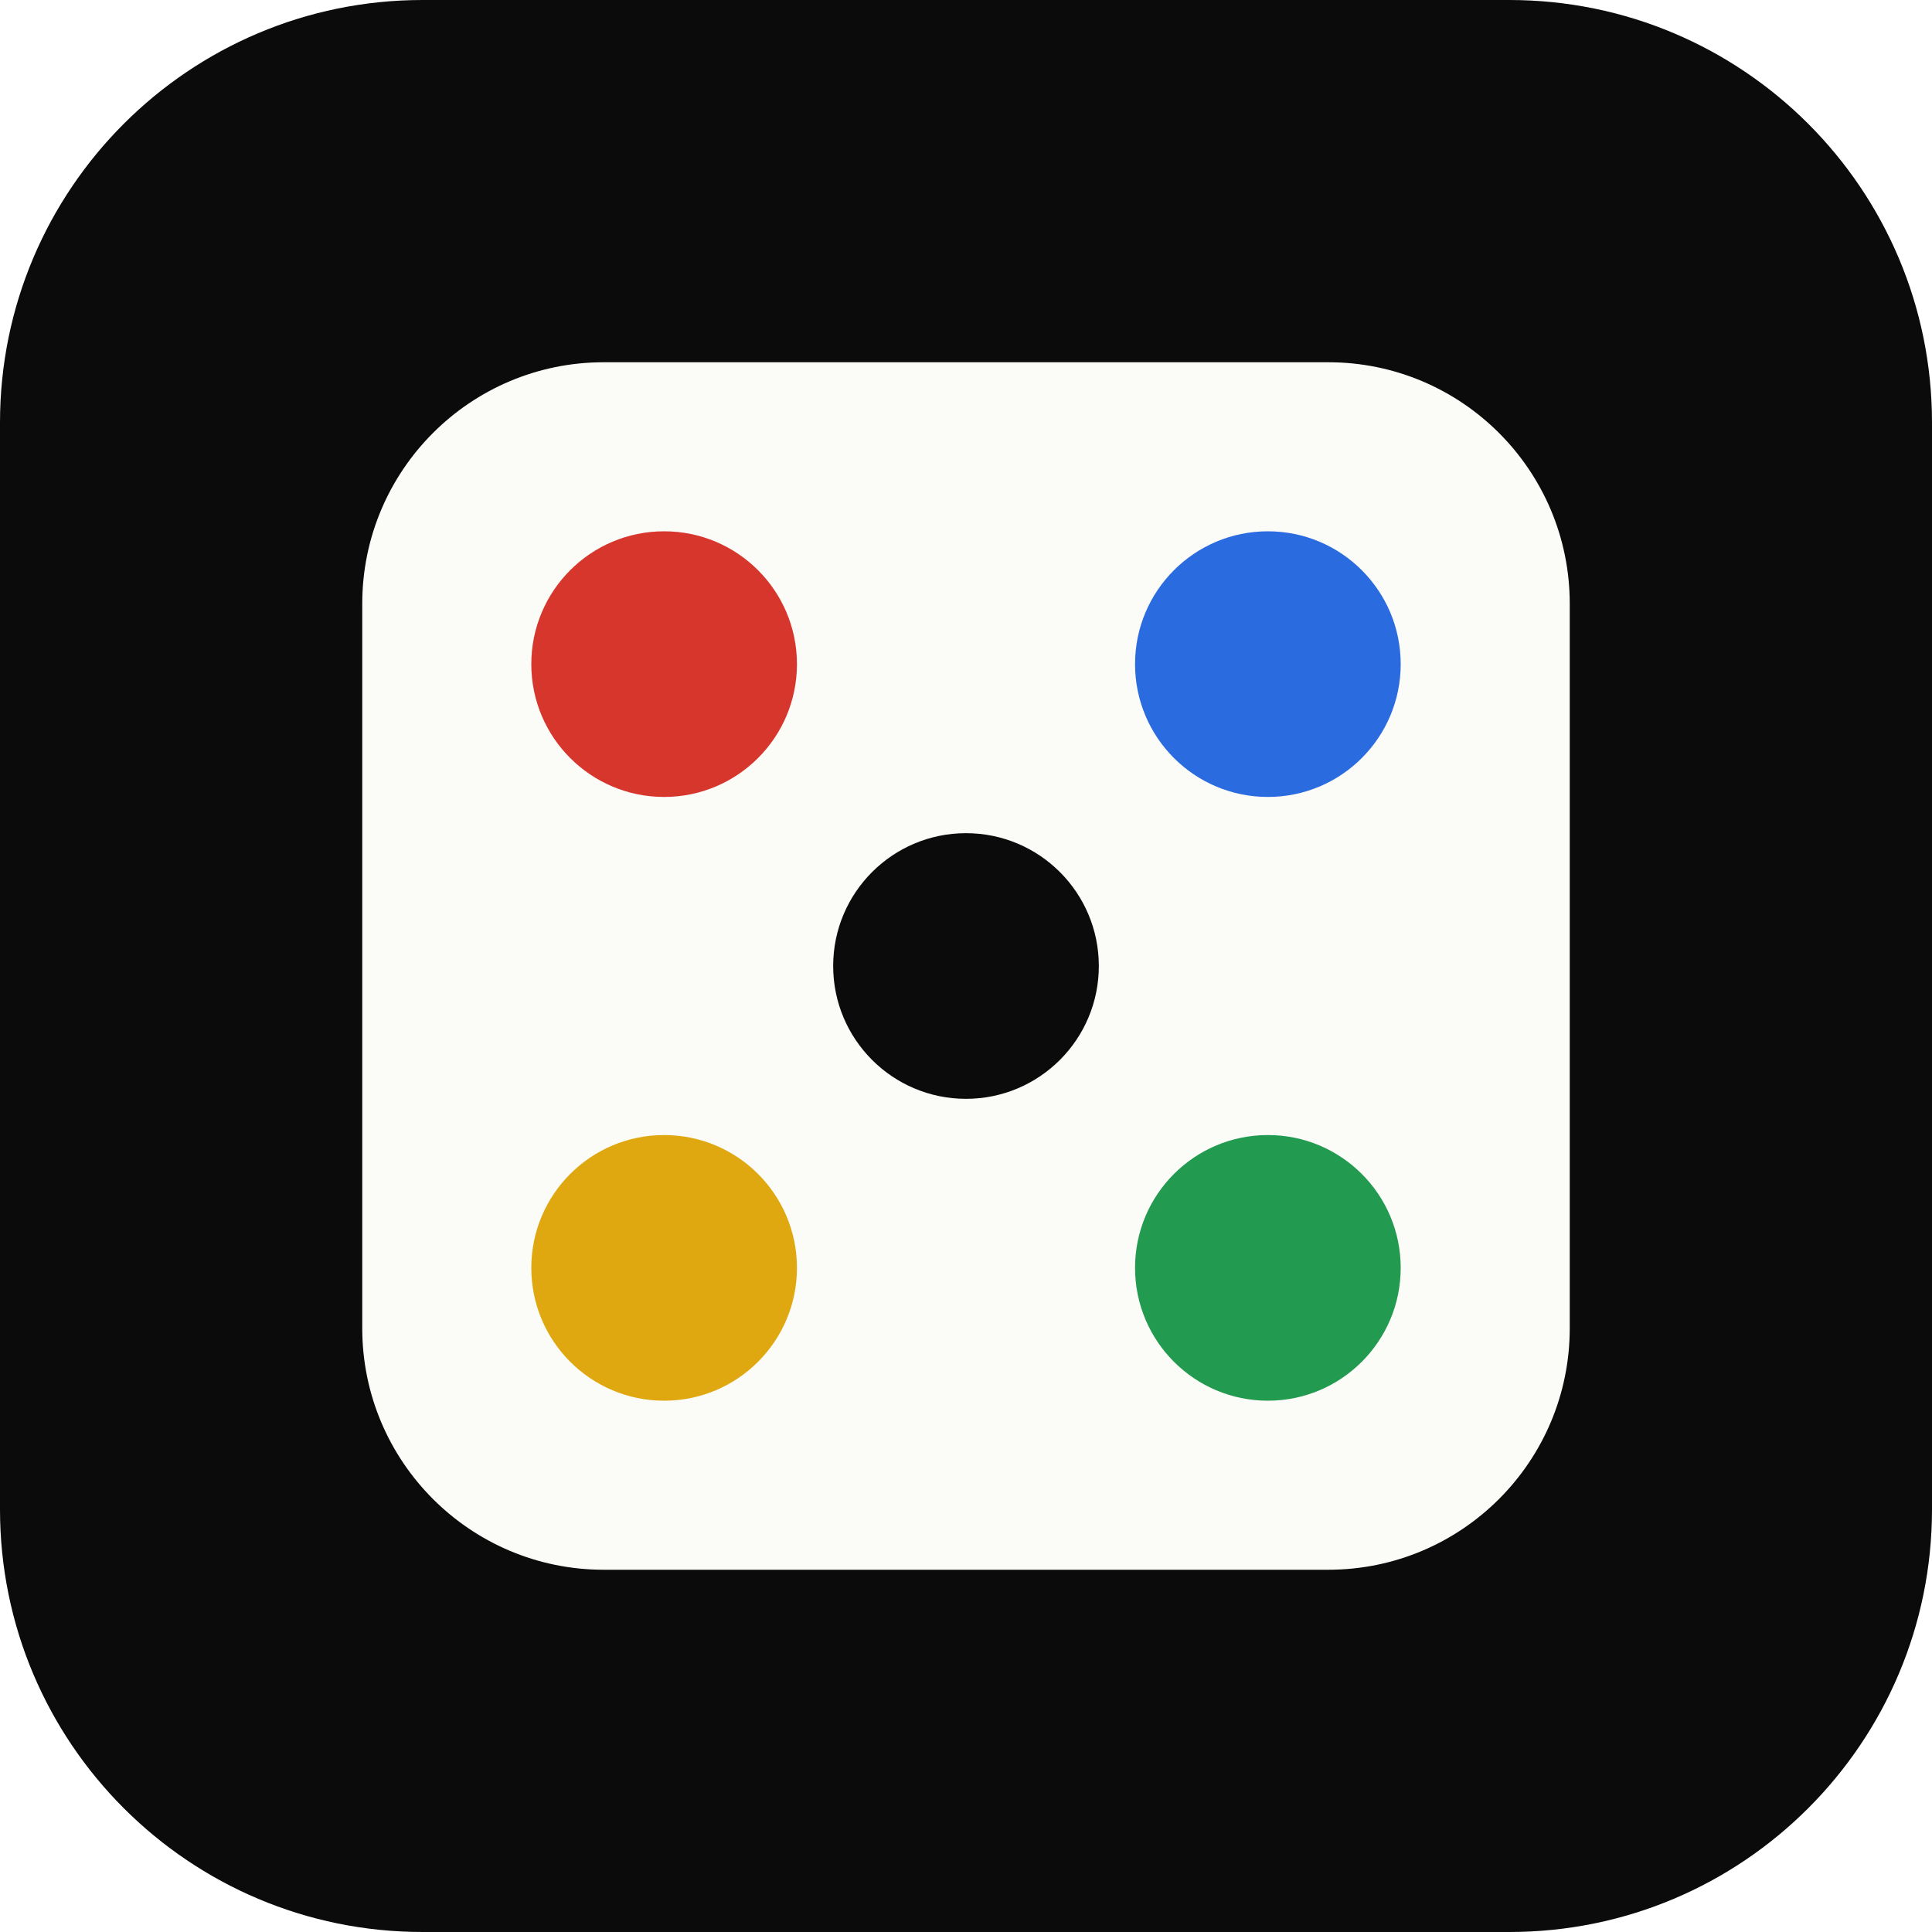
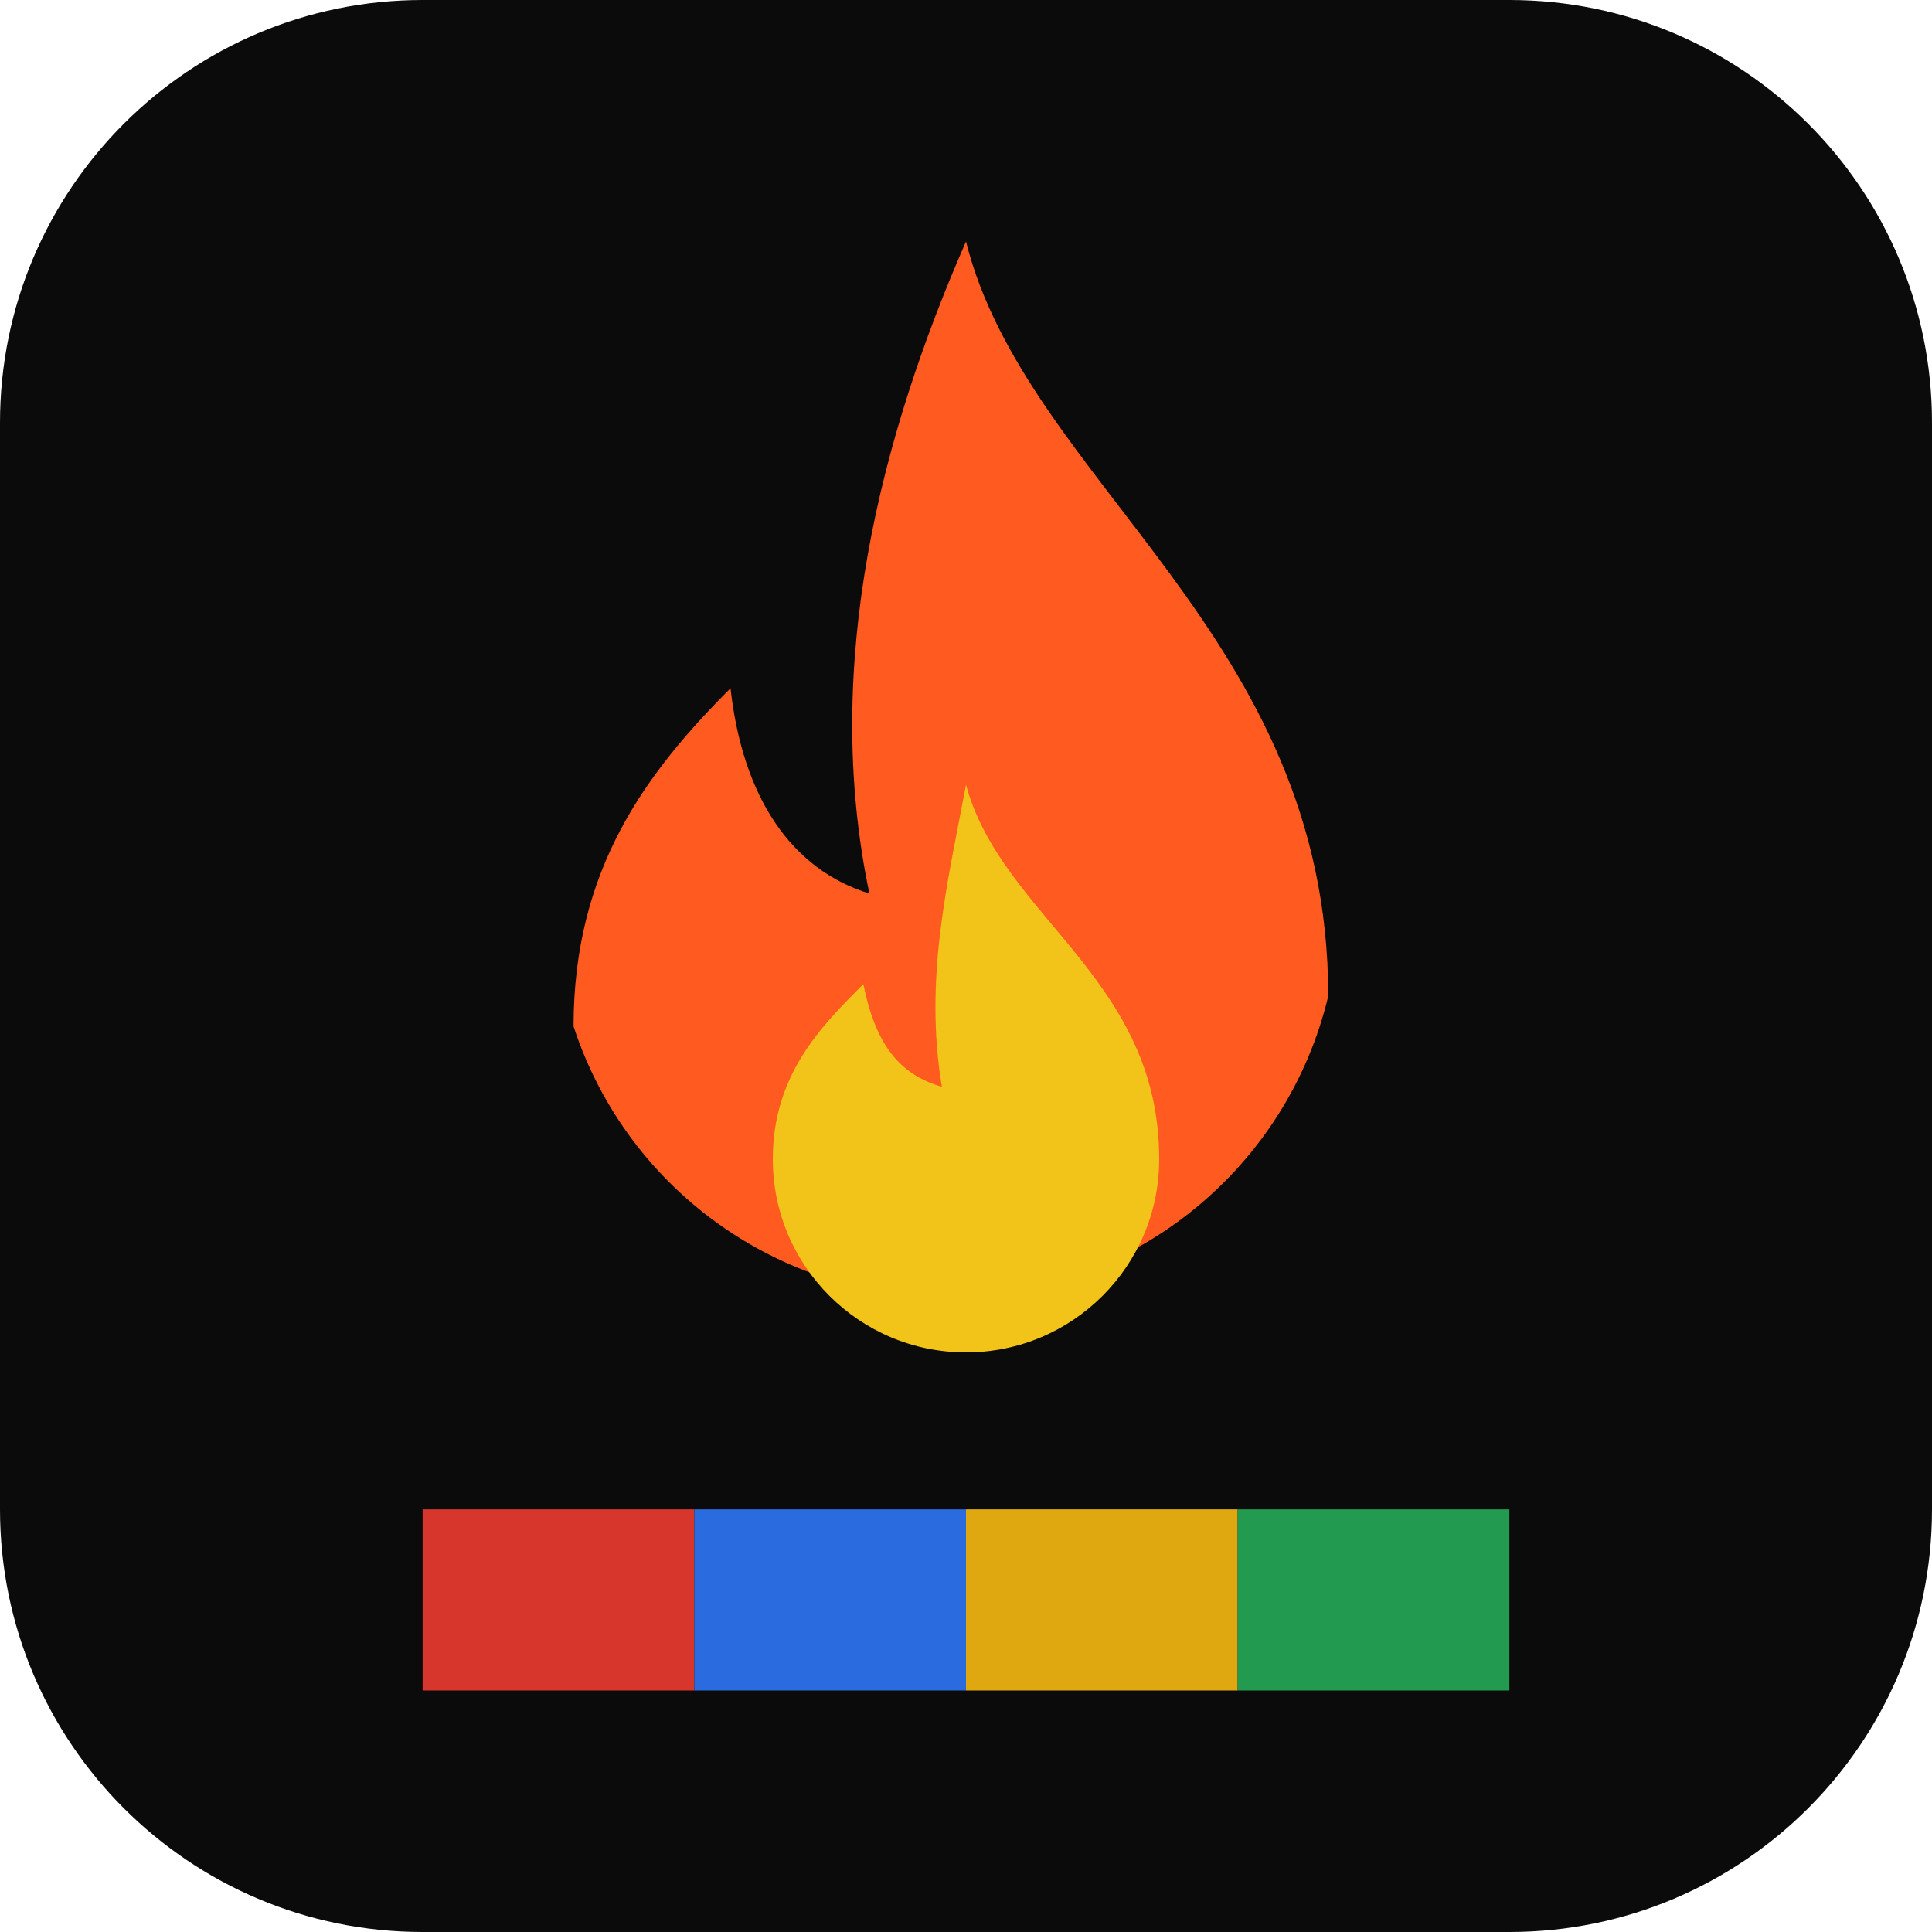
<svg xmlns="http://www.w3.org/2000/svg" viewBox="0 0 32 32">
  <rect width="32" height="32" rx="7" fill="#0b0b0b" />
-   <rect x="6" y="6" width="20" height="20" rx="4" fill="#fbfbf8" />
-   <circle cx="11" cy="11" r="2.2" fill="#d7362d" />
-   <circle cx="21" cy="11" r="2.2" fill="#2b6be0" />
-   <circle cx="16" cy="16" r="2.2" fill="#0b0b0b" />
-   <circle cx="11" cy="21" r="2.2" fill="#e0a810" />
-   <circle cx="21" cy="21" r="2.2" fill="#229a4f" />
+   <path d="M16 4c1 4 6 6.5 6 12.5A6.5 6.5 0 0 1 9.5 17c0-2.6 1.2-4.2 2.6-5.6.2 1.8 1 3 2.3 3.4C13.6 11 14.6 7.2 16 4z" fill="#ff5a1f" />
+   <path d="M16 13c.6 2.2 3.2 3.2 3.2 6.2a3.2 3.2 0 0 1-6.4 0c0-1.4.8-2.2 1.5-2.9.2 1 .6 1.5 1.3 1.7-.3-1.8.1-3.4.4-5z" fill="#f2c318" />
+   <rect x="7" y="25" width="4.5" height="3" fill="#d7362d" />
+   <rect x="11.5" y="25" width="4.5" height="3" fill="#2b6be0" />
+   <rect x="16" y="25" width="4.5" height="3" fill="#e0a810" />
+   <rect x="20.5" y="25" width="4.5" height="3" fill="#229a4f" />
</svg>
